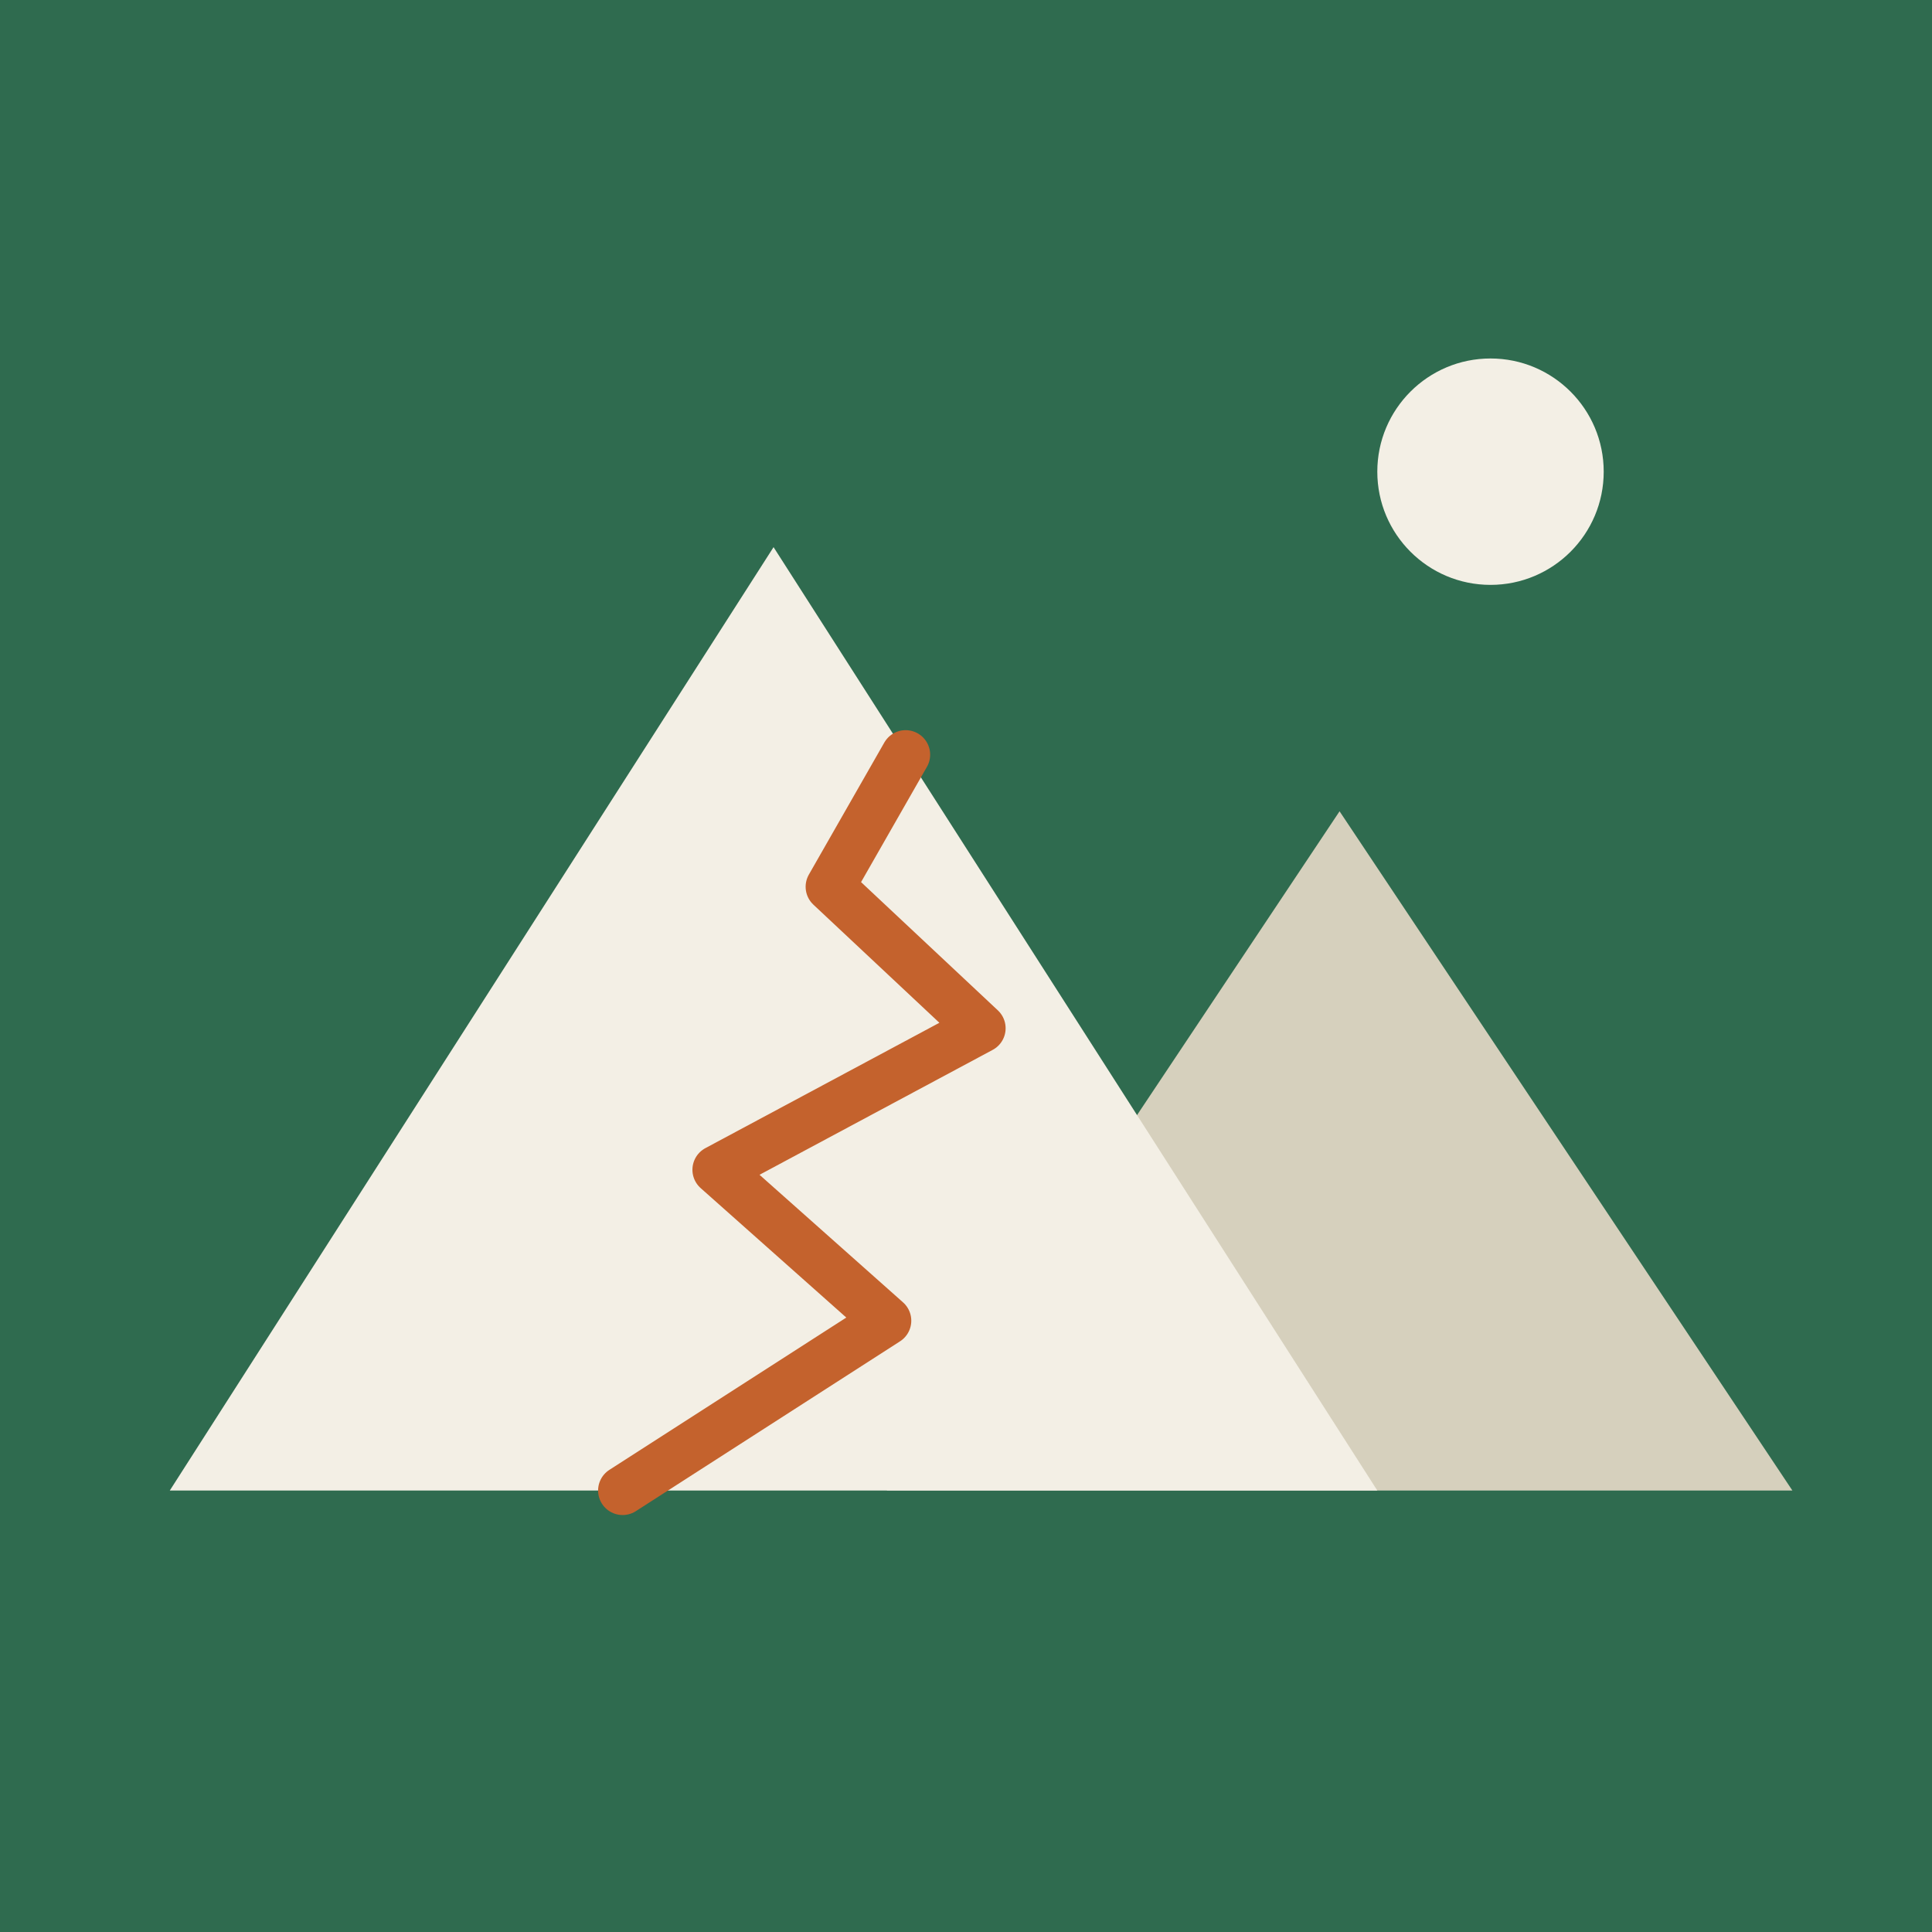
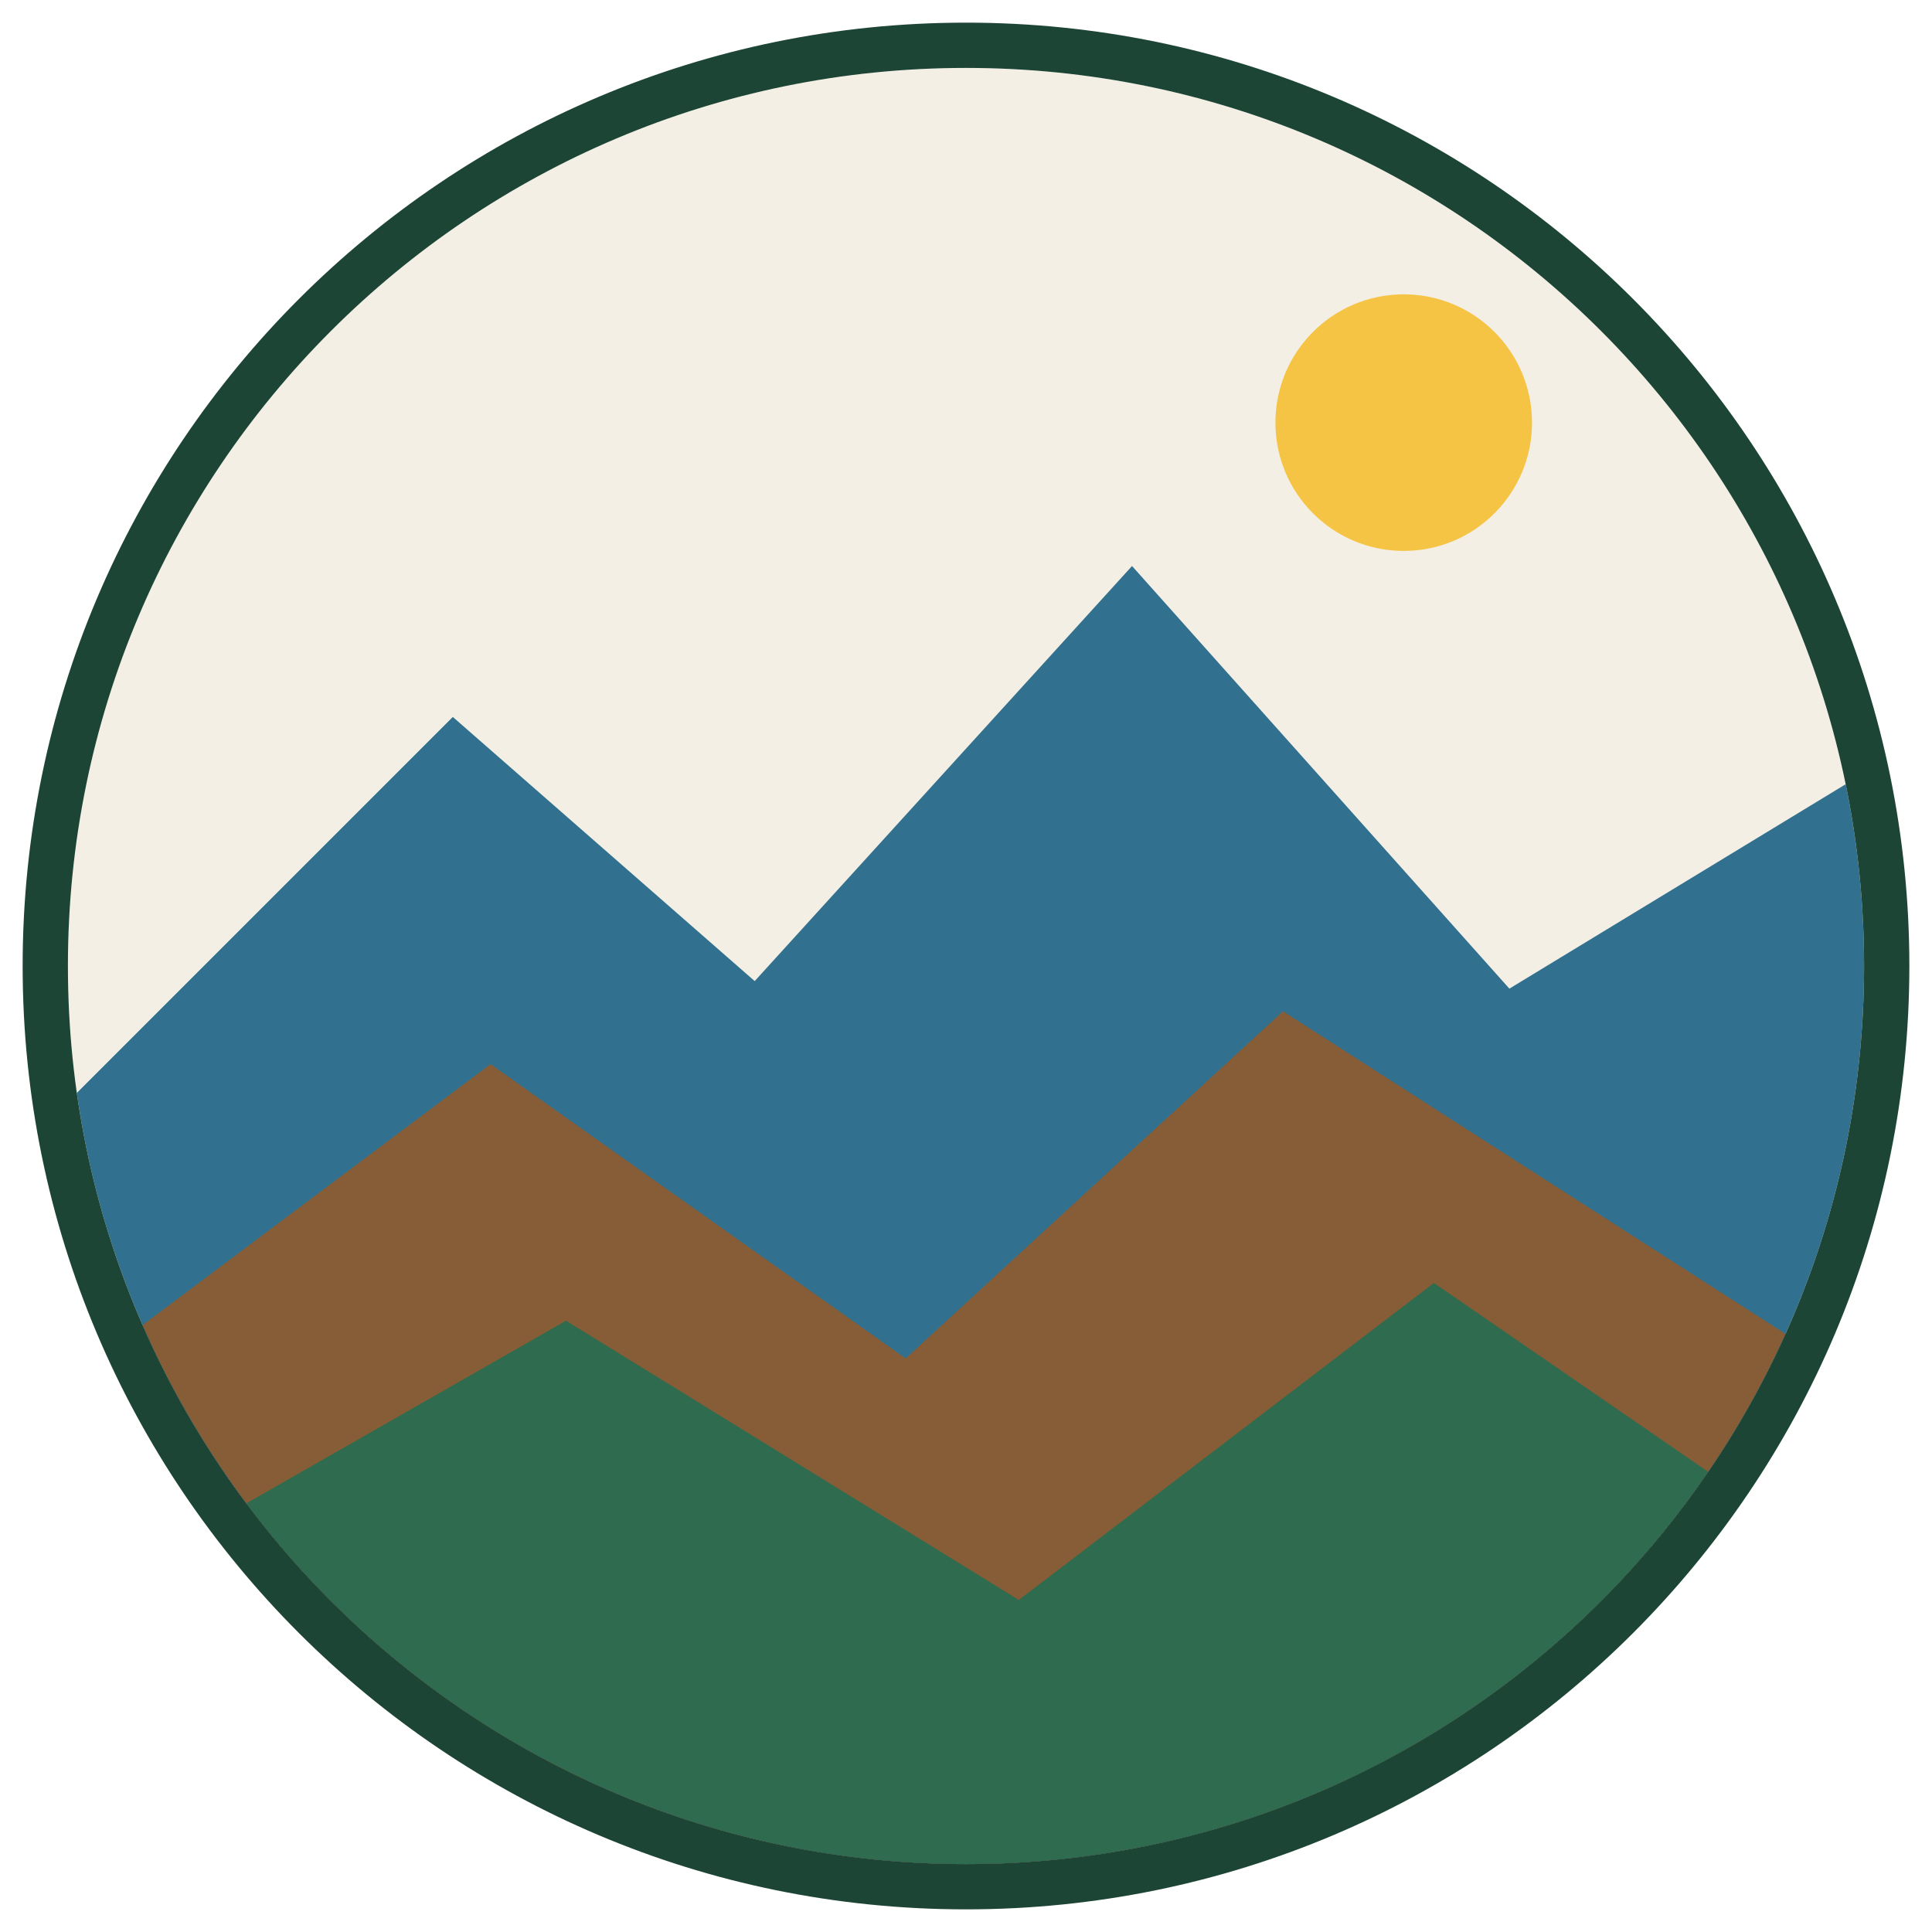
- <svg xmlns="http://www.w3.org/2000/svg" viewBox="0 0 1024 1024">
-   <rect width="1024" height="1024" fill="#2f6b4f" />
-   <circle cx="790" cy="250" r="60" fill="#f3efe5" />
-   <polygon points="470,790 710,430 950,790" fill="#d6d0bd" />
-   <polygon points="90,790 410,290 730,790" fill="#f3efe5" />
-   <polyline points="330,790 470,700 380,620 520,545 440,470 480,400" fill="none" stroke="#c4622d" stroke-width="26" stroke-linecap="round" stroke-linejoin="round" />
+ <svg xmlns="http://www.w3.org/2000/svg" viewBox="0 0 512 512">
+   <defs>
+     <clipPath id="c">
+       <circle cx="256" cy="256" r="238" />
+     </clipPath>
+   </defs>
+   <g clip-path="url(#c)">
+     <rect width="512" height="512" fill="#f3efe5" />
+     <circle cx="372" cy="112" r="34" fill="#f6c445" />
+     <polygon points="10,300 120,190 200,260 300,150 400,262 502,200 502,500 10,500" fill="#31708e" />
+     <polygon points="10,372 130,282 240,360 340,268 502,372 502,500 10,500" fill="#865d36" />
+     <polygon points="10,430 150,350 270,424 380,340 502,424 502,500 10,500" fill="#2f6b4f" />
+   </g>
+   <circle cx="256" cy="256" r="244" fill="none" stroke="#1d4535" stroke-width="12" />
</svg>
